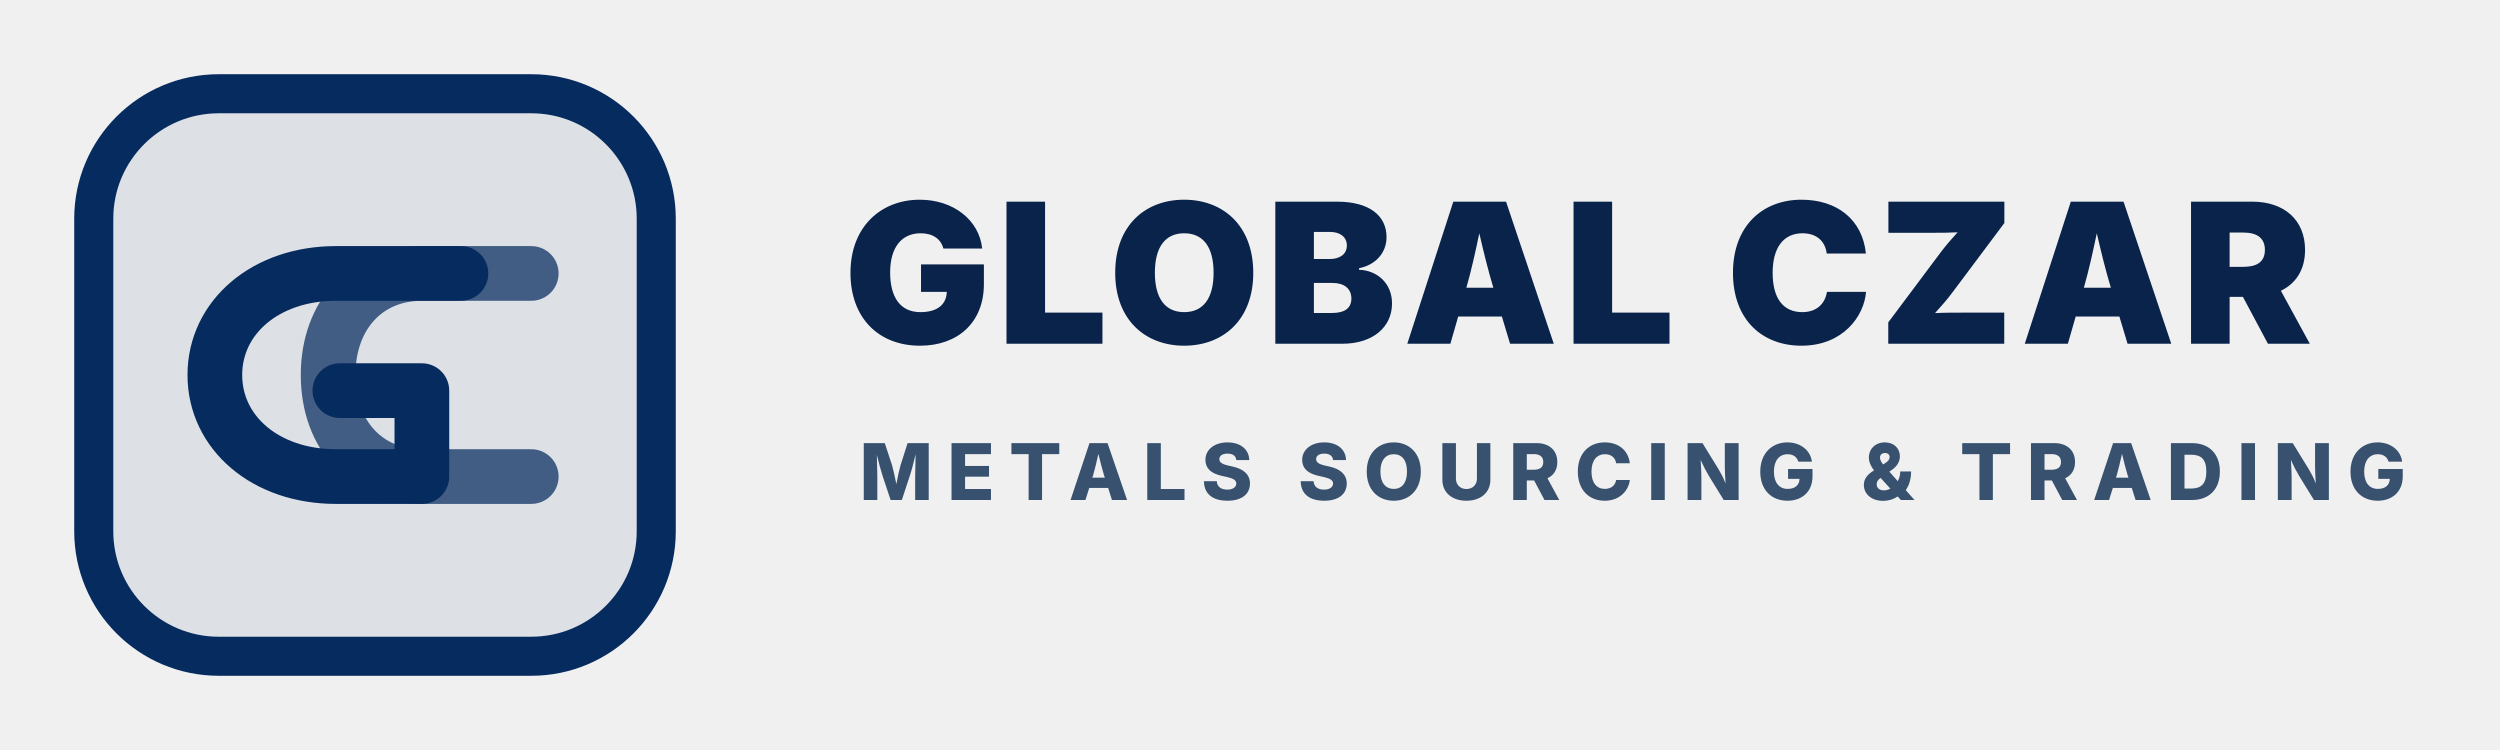
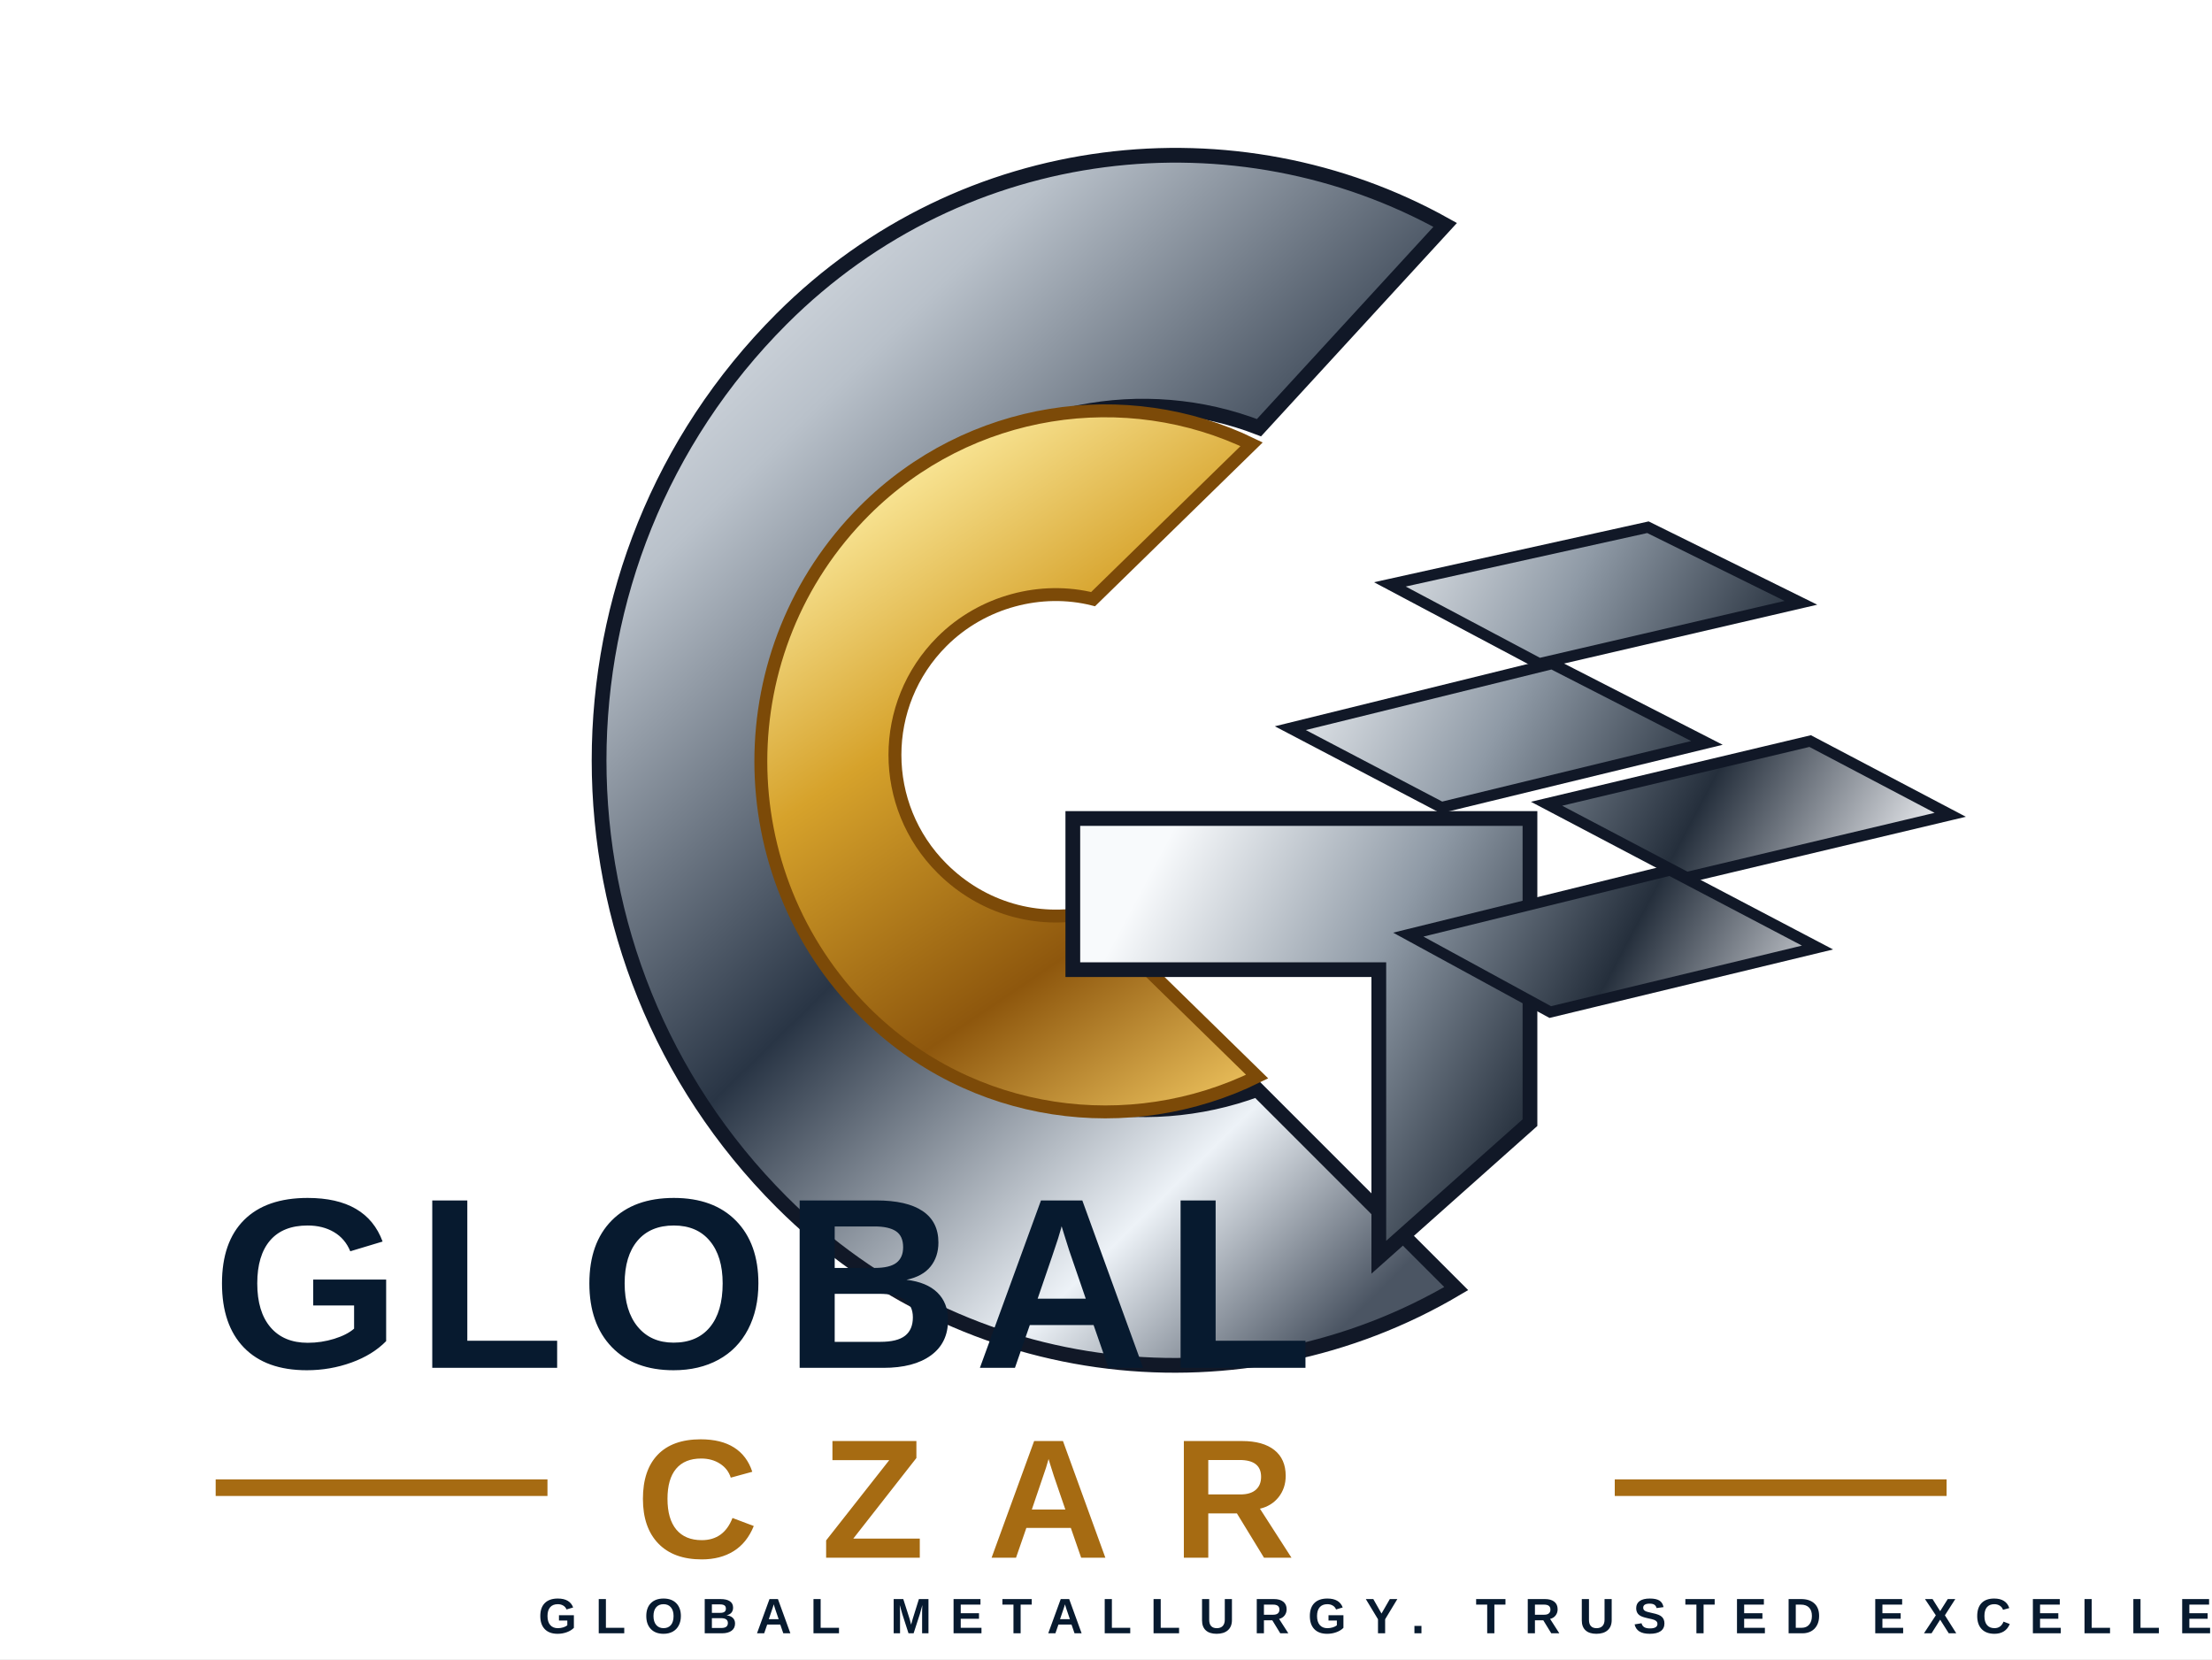
- <svg xmlns="http://www.w3.org/2000/svg" width="320" height="96" viewBox="0 0 320 96" fill="none" role="img" aria-label="GLOBAL CZAR logo">
-   <g>
-     <rect x="12" y="12" width="72" height="72" rx="16" fill="#062B5F" opacity=".08" />
-     <rect x="12" y="12" width="72" height="72" rx="16" fill="none" stroke="#062B5F" stroke-width="5" />
-     <path d="M59 35H43c-9 0-15.5 5.6-15.5 13S34 61 43 61h11v-11H43.5" fill="none" stroke="#062B5F" stroke-width="7" stroke-linecap="round" stroke-linejoin="round" />
-     <path d="M68 35H54c-7 0-12 5.2-12 13s5 13 12 13h14" fill="none" stroke="#062B5F" stroke-width="7" stroke-linecap="round" stroke-linejoin="round" opacity=".72" />
+ <svg xmlns="http://www.w3.org/2000/svg" width="1200" height="900" viewBox="0 0 1200 900" fill="none" role="img" aria-label="GLOBAL CZAR logo">
+   <rect width="1200" height="900" fill="white" />
+   <defs>
+     <linearGradient id="steel" x1="240" y1="110" x2="760" y2="640" gradientUnits="userSpaceOnUse">
+       <stop stop-color="#FAFCFF" />
+       <stop offset=".25" stop-color="#B9C1CA" />
+       <stop offset=".56" stop-color="#293545" />
+       <stop offset=".84" stop-color="#EDF2F7" />
+       <stop offset="1" stop-color="#4B5563" />
+     </linearGradient>
+     <linearGradient id="gold" x1="420" y1="245" x2="650" y2="585" gradientUnits="userSpaceOnUse">
+       <stop stop-color="#FFF1A8" />
+       <stop offset=".34" stop-color="#D6A22B" />
+       <stop offset=".7" stop-color="#8E570D" />
+       <stop offset="1" stop-color="#F1C761" />
+     </linearGradient>
+     <linearGradient id="ingot" x1="650" y1="330" x2="970" y2="500" gradientUnits="userSpaceOnUse">
+       <stop stop-color="#F8FAFC" />
+       <stop offset=".36" stop-color="#8F9AA6" />
+       <stop offset=".68" stop-color="#252F3C" />
+       <stop offset="1" stop-color="#E5E7EB" />
+     </linearGradient>
+   </defs>
+   <g transform="translate(50 0)">
+     <path d="M734 122C621 59 473 74 374 173c-132 132-132 347 0 479 100 100 251 115 366 47L632 591c-62 23-135 10-185-40-77-77-77-203 0-280 50-50 124-63 186-39l101-110Z" fill="url(#steel)" stroke="#111827" stroke-width="8" />
+     <path d="M629 241c-68-33-153-21-210 36-75 75-75 197 0 272 58 58 144 69 213 35l-91-89c-28 6-58-2-80-24-34-34-34-89 0-123 22-22 54-30 82-23l86-84Z" fill="url(#gold)" stroke="#7C4A08" stroke-width="7" />
+     <path d="M532 444h248v165l-82 73V526H532v-82Z" fill="url(#ingot)" stroke="#111827" stroke-width="8" />
+     <g stroke="#111827" stroke-width="6">
+       <path d="M704 317 844 286l83 41-142 33-81-43Z" fill="url(#ingot)" />
+       <path d="M650 395 792 360l84 43-144 35-82-43Z" fill="url(#ingot)" />
+       <path d="M789 436 932 402l76 40-143 34-76-40Z" fill="url(#ingot)" />
+       <path d="M714 507 856 472l80 42-145 35-77-42Z" fill="url(#ingot)" />
+     </g>
  </g>
-   <text x="108" y="44" fill="#09234B" font-family="Inter, Arial, sans-serif" font-size="25" font-weight="900" letter-spacing=".8">GLOBAL CZAR</text>
-   <text x="110" y="64" fill="#38516F" font-family="Inter, Arial, sans-serif" font-size="10" font-weight="800" letter-spacing="1.8">METALS SOURCING &amp; TRADING</text>
+   <text x="115" y="742" fill="#071A2F" font-family="Arial Black, Arial, sans-serif" font-size="132" font-weight="900" letter-spacing="8">GLOBAL</text>
+   <text x="345" y="845" fill="#A66B12" font-family="Arial Black, Arial, sans-serif" font-size="92" font-weight="900" letter-spacing="34">CZAR</text>
+   <path d="M117 807h180M876 807h180" stroke="#A66B12" stroke-width="9" />
+   <text x="292" y="886" fill="#071A2F" font-family="Arial, sans-serif" font-size="27" font-weight="700" letter-spacing="10">GLOBAL METALLURGY. TRUSTED EXCELLENCE.</text>
</svg>
